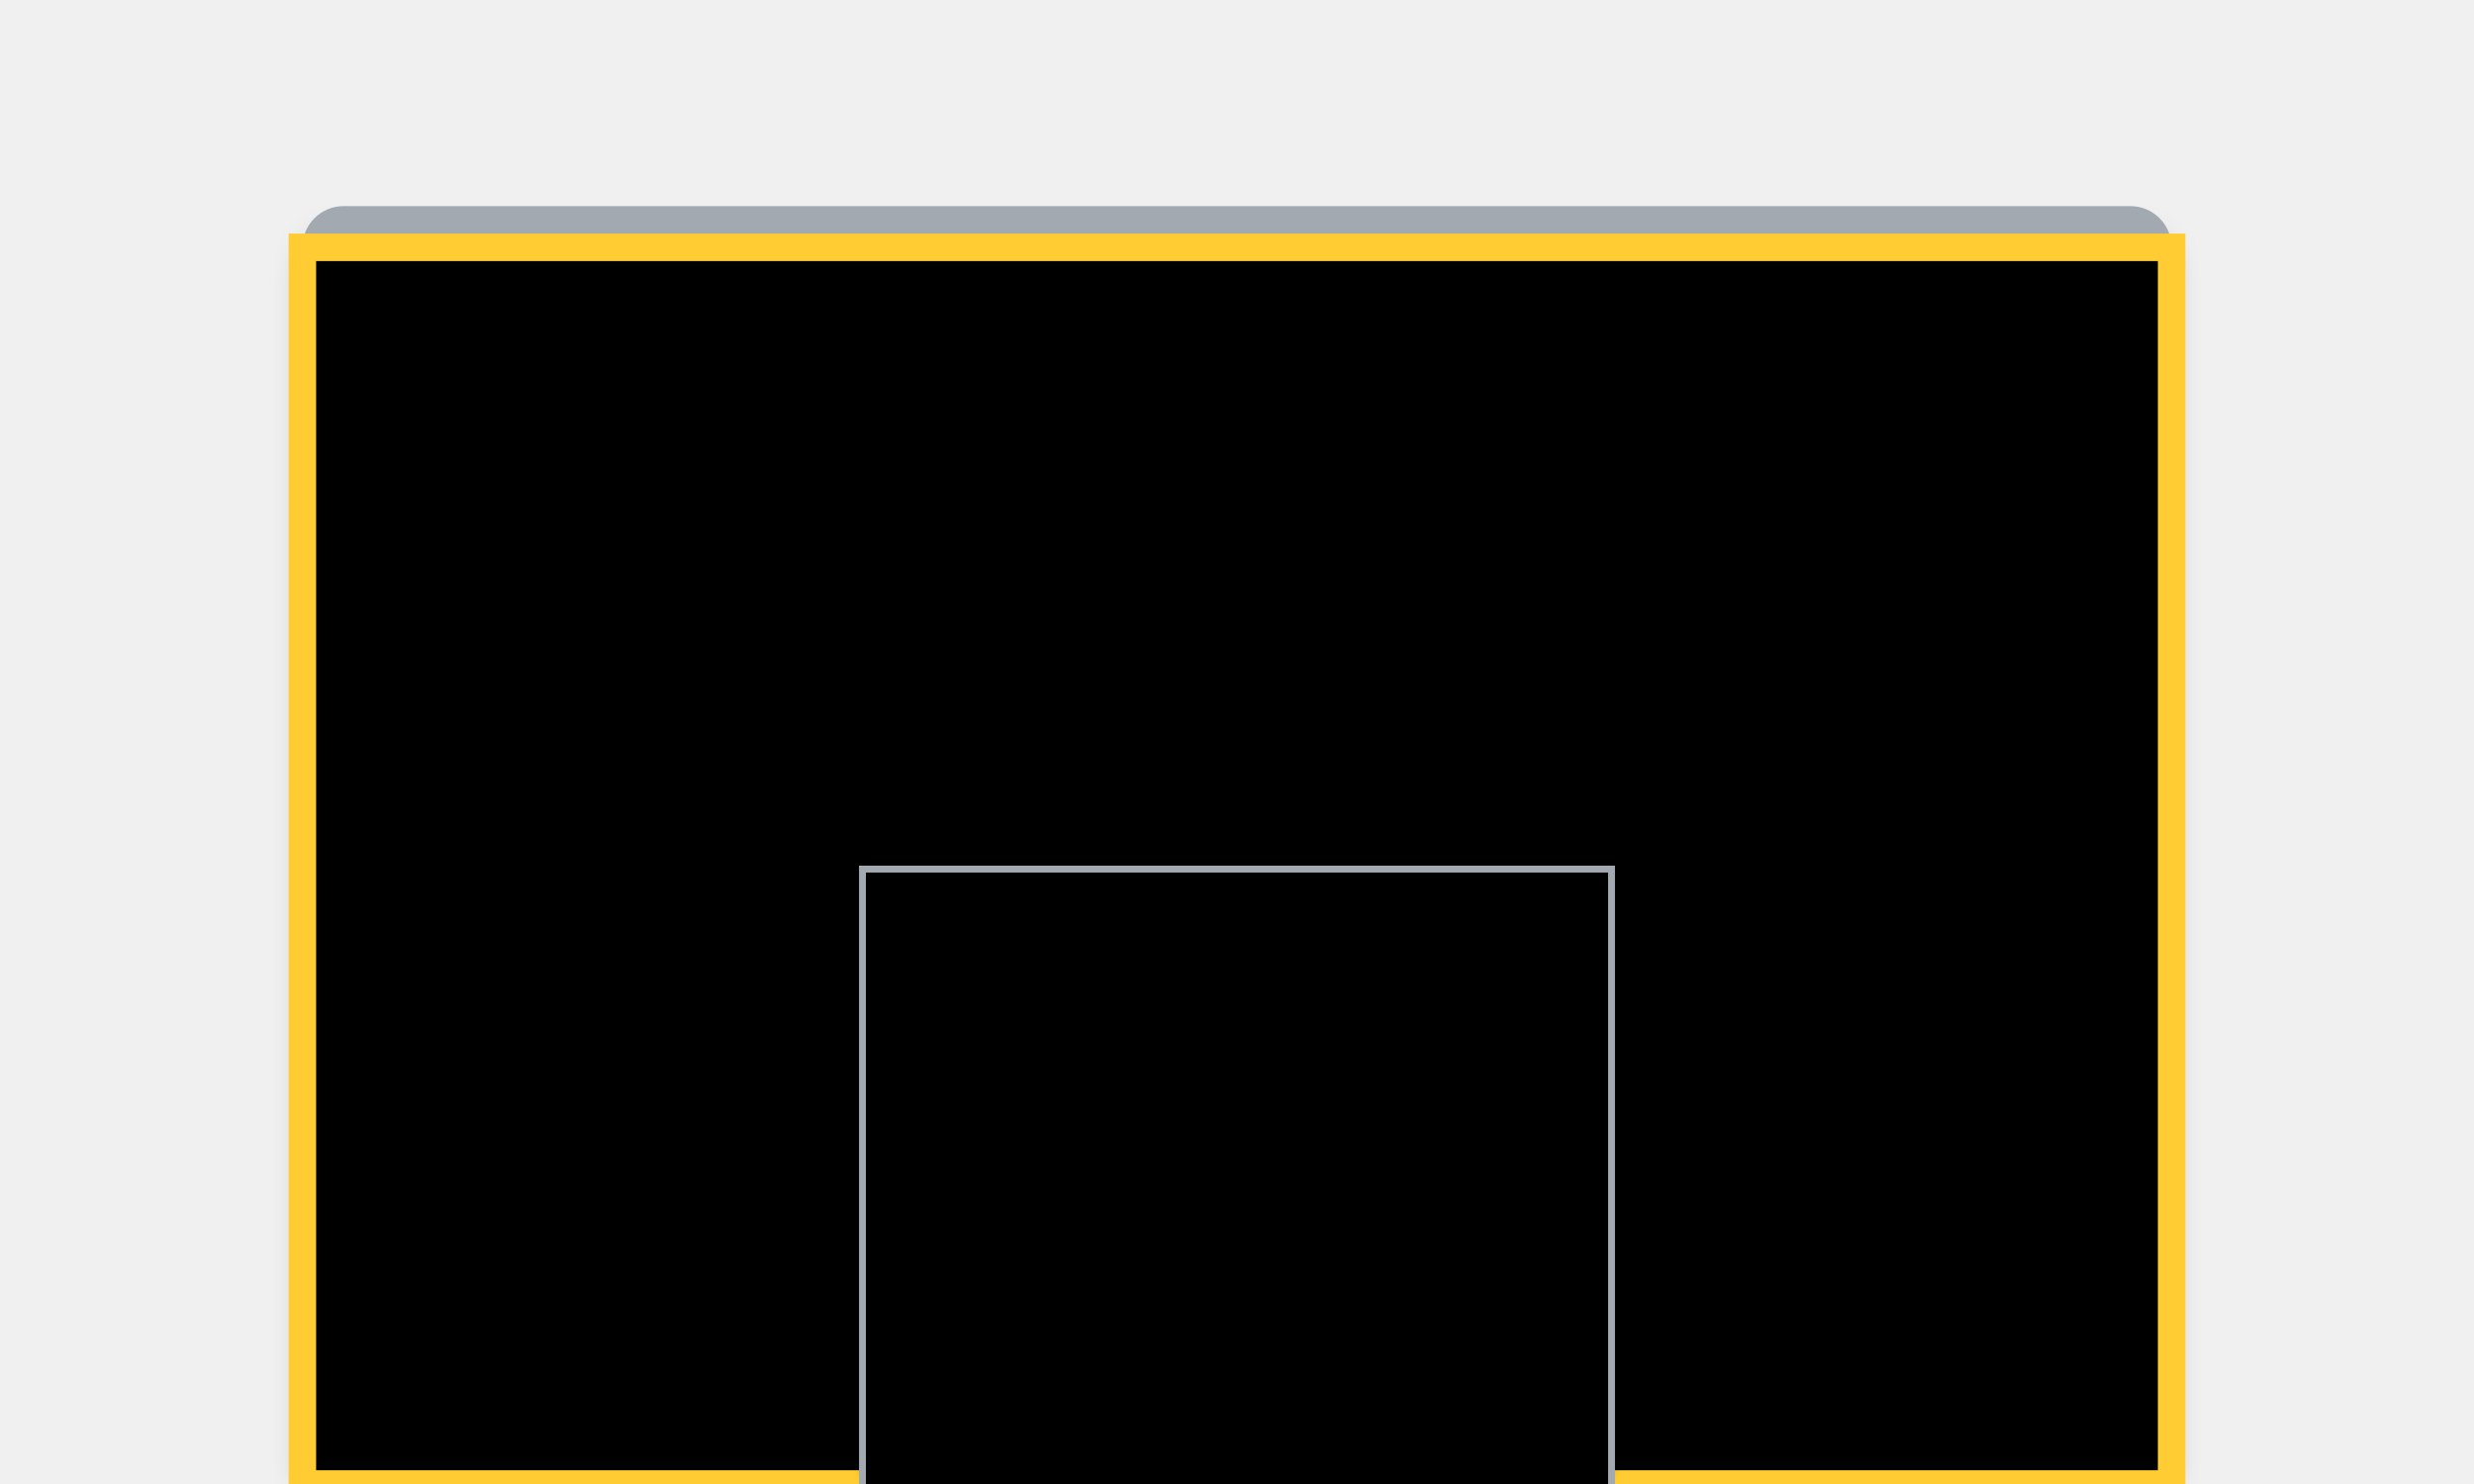
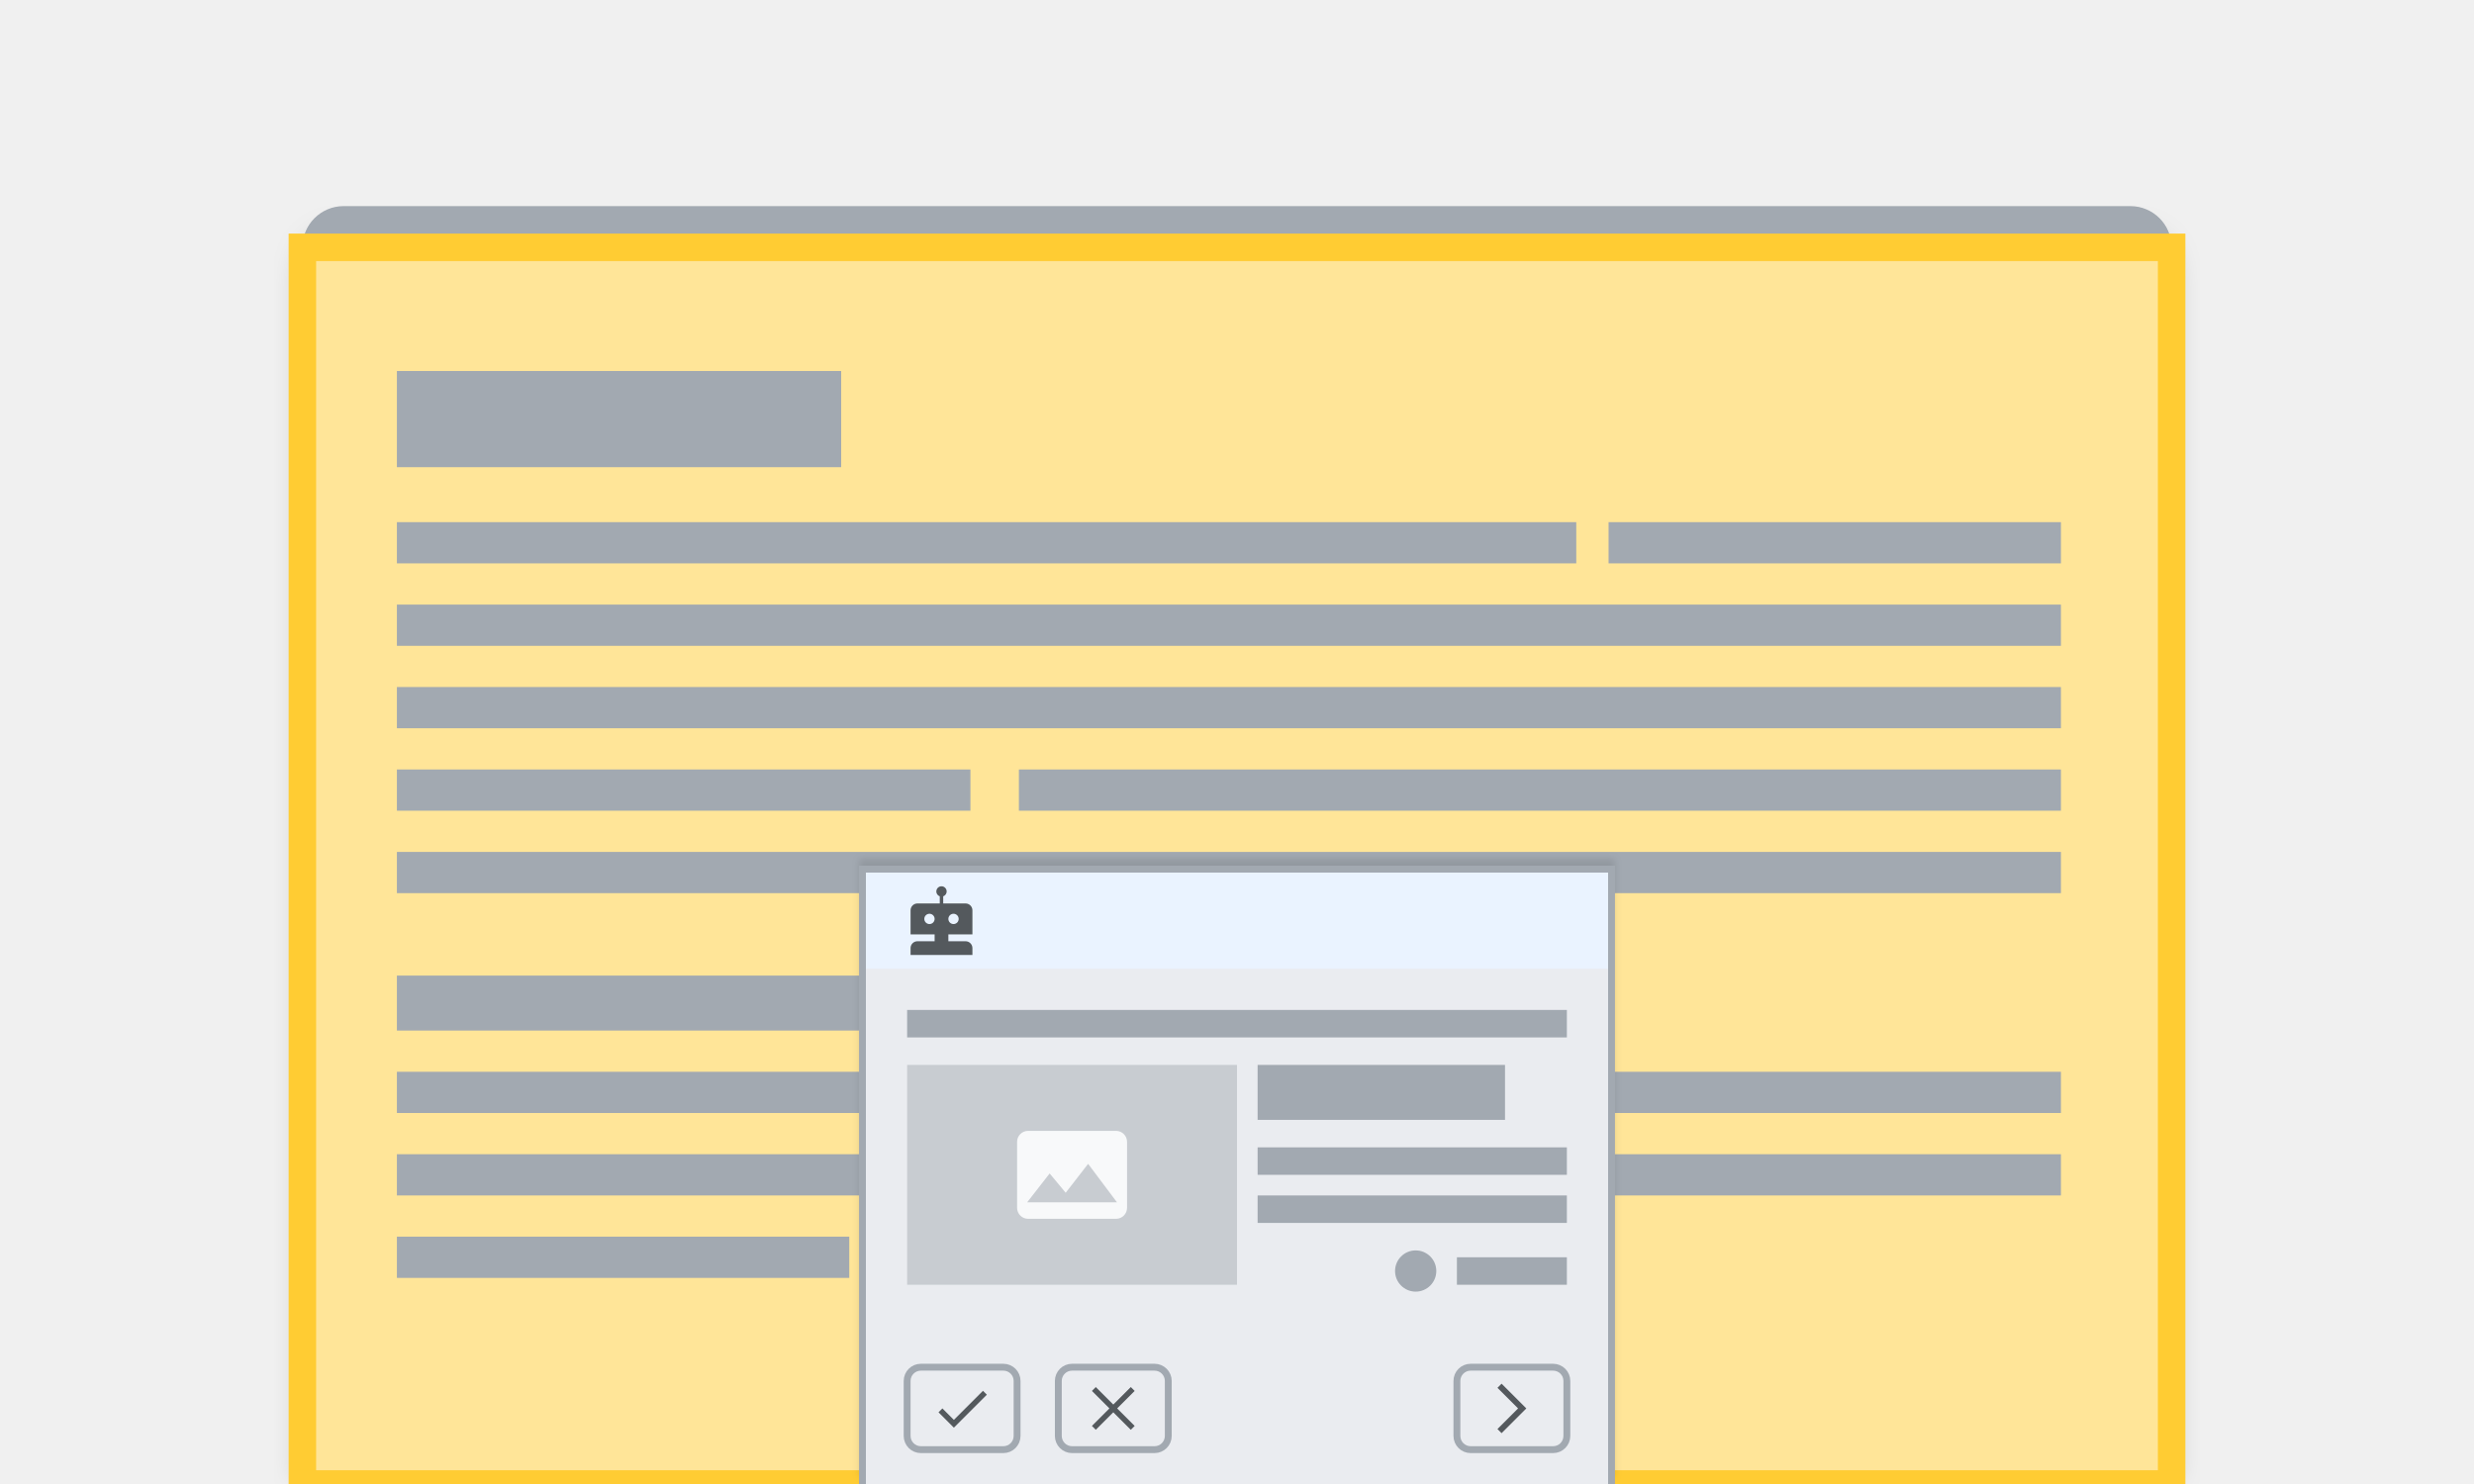
- <svg xmlns="http://www.w3.org/2000/svg" width="360" height="216" viewBox="0 0 360 216">
+ <svg xmlns="http://www.w3.org/2000/svg" width="360" height="216" fill="none" viewBox="0 0 360 216">
  <g clip-path="url(#clip0_4168_72736)">
    <g filter="url(#filter0_d_4168_72736)">
      <rect width="268" height="192" x="46" y="32" fill="#eaecf0" rx="4" />
      <rect width="270" height="194" x="45" y="31" stroke="#a2a9b1" stroke-linecap="square" stroke-width="2" rx="5" />
    </g>
    <path fill="#a2a9b1" stroke="#a2a9b1" stroke-linecap="square" d="M46 36a4 4 0 0 1 4-4h260a4 4 0 0 1 4 4v2H46z" />
    <path fill="#fff" d="M44 36h272v180H44z" />
    <path fill="#fc3" fill-opacity=".5" d="M44 36h272v180H44z" />
    <path fill="#a2a9b1" d="M57.754 124h242.14v6H57.754zm0 32h242.14v6H57.754zm0 12h148.105v6H57.754zm151.632 0h90.509v6h-90.509zM57.754 180h65.825v6H57.754zm0-38h103.439v8H57.754zm0-30h83.456v6H57.754zm90.509 0h151.632v6H148.263zm-90.509-12h242.14v6H57.754zm0-12h242.14v6H57.754zM234.07 76h65.825v6H234.07zM57.754 76h171.614v6H57.754zm0-22h64.649v14H57.754z" />
    <path stroke="#fc3" stroke-width="4" d="M44 36h272v180H44z" />
    <g filter="url(#filter1_d_4168_72736)">
      <path fill="#fff" d="M126 127h108v90H126z" />
      <path fill="#eaecf0" d="M126 193h108v24H126z" />
      <rect width="16" height="12" x="132" y="199" fill="#eaecf0" stroke="#a2a9b1" stroke-linecap="square" rx="2" />
      <path fill="#54595d" fill-rule="evenodd" d="M138.8 206.668 137.132 205l-.564.564 2.232 2.236 4.8-4.8-.564-.568z" clip-rule="evenodd" />
      <rect width="16" height="12" x="212" y="199" fill="#eaecf0" stroke="#a2a9b1" stroke-linecap="square" rx="2" />
      <path fill="#54595d" fill-rule="evenodd" d="m218.5 201.4-.6.6 3 3-3 3 .6.6 3.6-3.6z" clip-rule="evenodd" />
      <rect width="16" height="12" x="154" y="199" fill="#eaecf0" stroke="#a2a9b1" stroke-linecap="square" rx="2" />
      <path fill="#54595d" fill-rule="evenodd" d="m162.565 204.999 2.546-2.545-.566-.566-2.546 2.546-2.544-2.545-.566.565 2.545 2.545-2.546 2.546.566.565 2.545-2.545 2.547 2.546.565-.565z" clip-rule="evenodd" />
      <path fill="#eaecf0" d="M126 127h108v70H126z" />
      <path fill="#a2a9b1" d="M183 167h45v4h-45zm-51-20h96v4h-96zm51 27h45v4h-45zm0-19h36v8h-36z" />
      <rect width="6" height="6" x="203" y="182" fill="#a2a9b1" rx="3" />
      <path fill="#a2a9b1" d="M212 183h16v4h-16z" />
      <path fill="#eaf3ff" d="M126 127h108v14H126z" />
      <path fill="#c8ccd1" d="M132 155h48v32h-48z" />
      <path fill="#f8f9fa" fill-rule="evenodd" d="M162.4 164.6h-12.8a1.6 1.6 0 0 0-1.6 1.6v9.6a1.6 1.6 0 0 0 1.6 1.6h12.8a1.6 1.6 0 0 0 1.6-1.6v-9.6a1.6 1.6 0 0 0-1.6-1.6M149.464 175l3.272-4.2 2.336 2.808 3.264-4.208 4.2 5.6z" clip-rule="evenodd" />
      <path fill="#54595d" fill-rule="evenodd" d="M136.75 131.5h-3.252a1 1 0 0 0-.998.998V136h3.5v1h-2.502a.997.997 0 0 0-.998 1v1h9v-1c0-.553-.447-1-.998-1H138v-1h3.5v-3.502a1 1 0 0 0-.998-.998h-3.252v-1.043a.75.75 0 1 0-.5 0zm2 3a.75.75 0 1 1 0-1.5.75.75 0 0 1 0 1.5m-3.5 0a.75.75 0 1 1 0-1.5.75.75 0 0 1 0 1.5" clip-rule="evenodd" />
      <path stroke="#a2a9b1" stroke-linecap="square" d="M125.5 126.5h109v91h-109z" />
    </g>
  </g>
  <defs>
    <filter id="filter0_d_4168_72736" width="280" height="204" x="40" y="30" color-interpolation-filters="sRGB" filterUnits="userSpaceOnUse">
      <feFlood flood-opacity="0" result="BackgroundImageFix" />
      <feColorMatrix in="SourceAlpha" result="hardAlpha" values="0 0 0 0 0 0 0 0 0 0 0 0 0 0 0 0 0 0 127 0" />
      <feOffset dy="4" />
      <feGaussianBlur stdDeviation="2" />
      <feComposite in2="hardAlpha" operator="out" />
      <feColorMatrix values="0 0 0 0 0 0 0 0 0 0 0 0 0 0 0 0 0 0 0.25 0" />
      <feBlend in2="BackgroundImageFix" result="effect1_dropShadow_4168_72736" />
      <feBlend in="SourceGraphic" in2="effect1_dropShadow_4168_72736" result="shape" />
    </filter>
    <filter id="filter1_d_4168_72736" width="112" height="94" x="124" y="124" color-interpolation-filters="sRGB" filterUnits="userSpaceOnUse">
      <feFlood flood-opacity="0" result="BackgroundImageFix" />
      <feColorMatrix in="SourceAlpha" result="hardAlpha" values="0 0 0 0 0 0 0 0 0 0 0 0 0 0 0 0 0 0 127 0" />
      <feOffset dy="-1" />
      <feGaussianBlur stdDeviation=".5" />
      <feComposite in2="hardAlpha" operator="out" />
      <feColorMatrix values="0 0 0 0 0 0 0 0 0 0 0 0 0 0 0 0 0 0 0.1 0" />
      <feBlend in2="BackgroundImageFix" result="effect1_dropShadow_4168_72736" />
      <feBlend in="SourceGraphic" in2="effect1_dropShadow_4168_72736" result="shape" />
    </filter>
    <clipPath id="clip0_4168_72736">
      <path fill="#fff" d="M0 0h360v216H0z" />
    </clipPath>
  </defs>
</svg>
